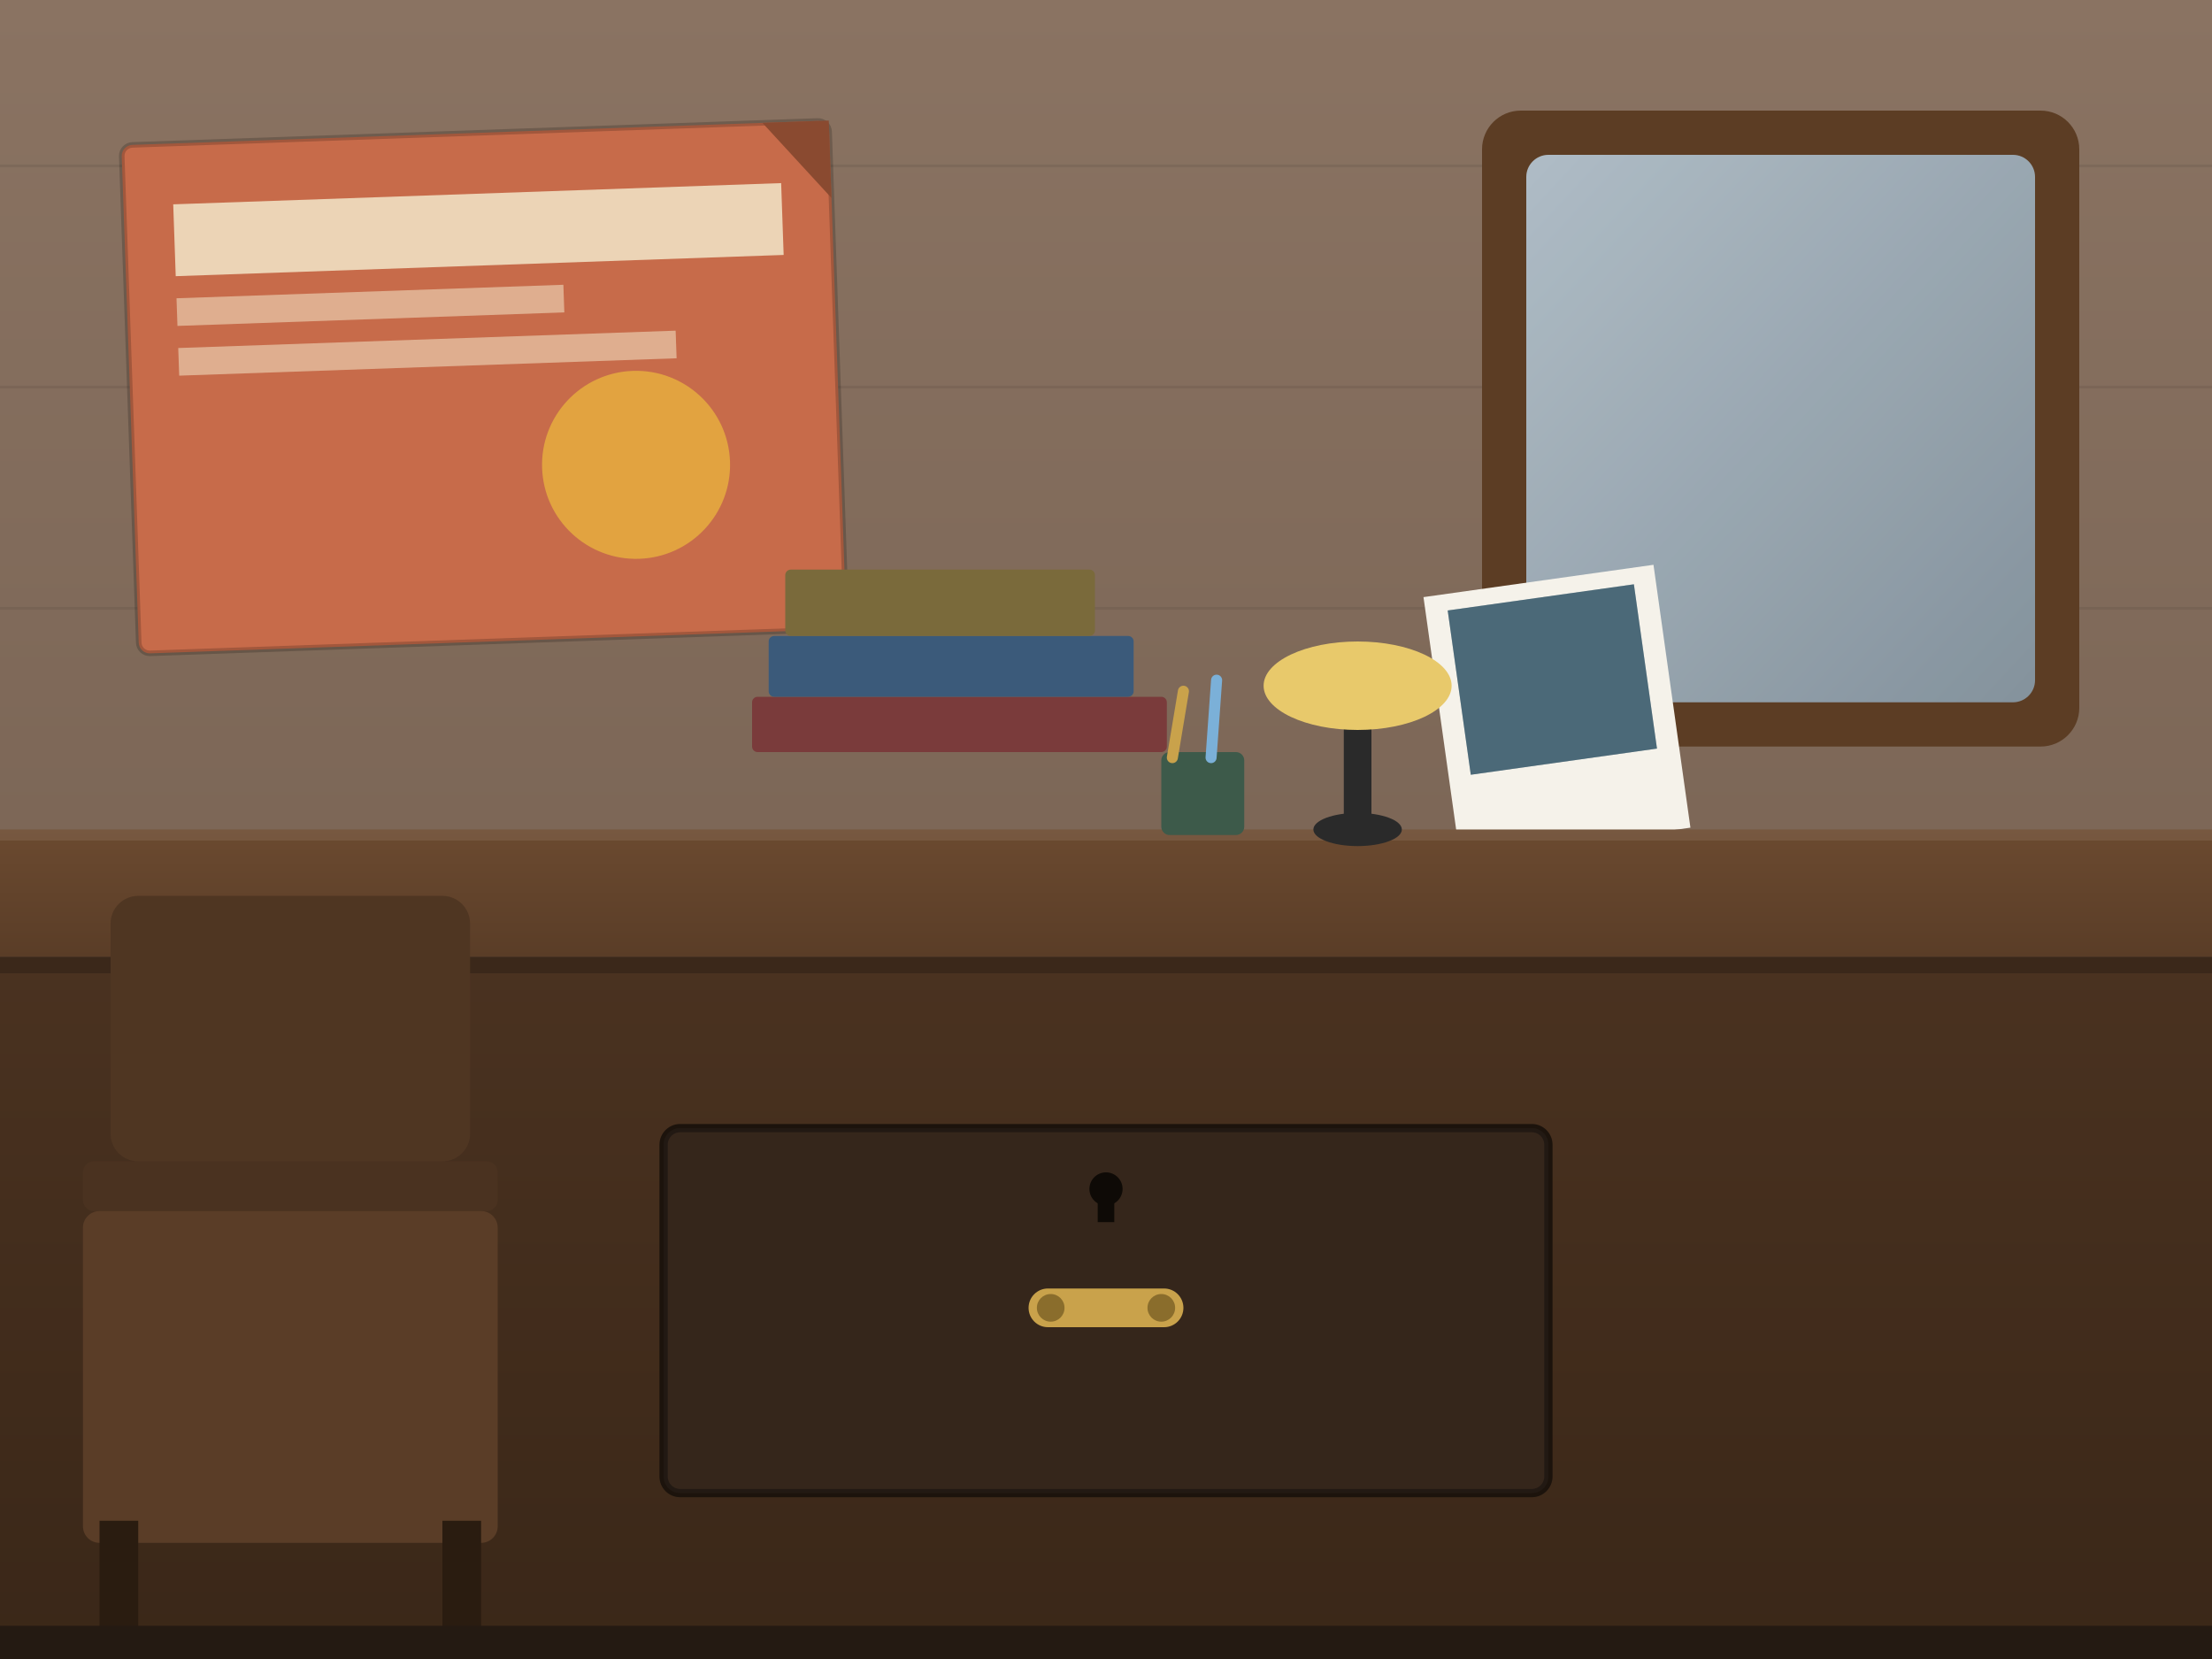
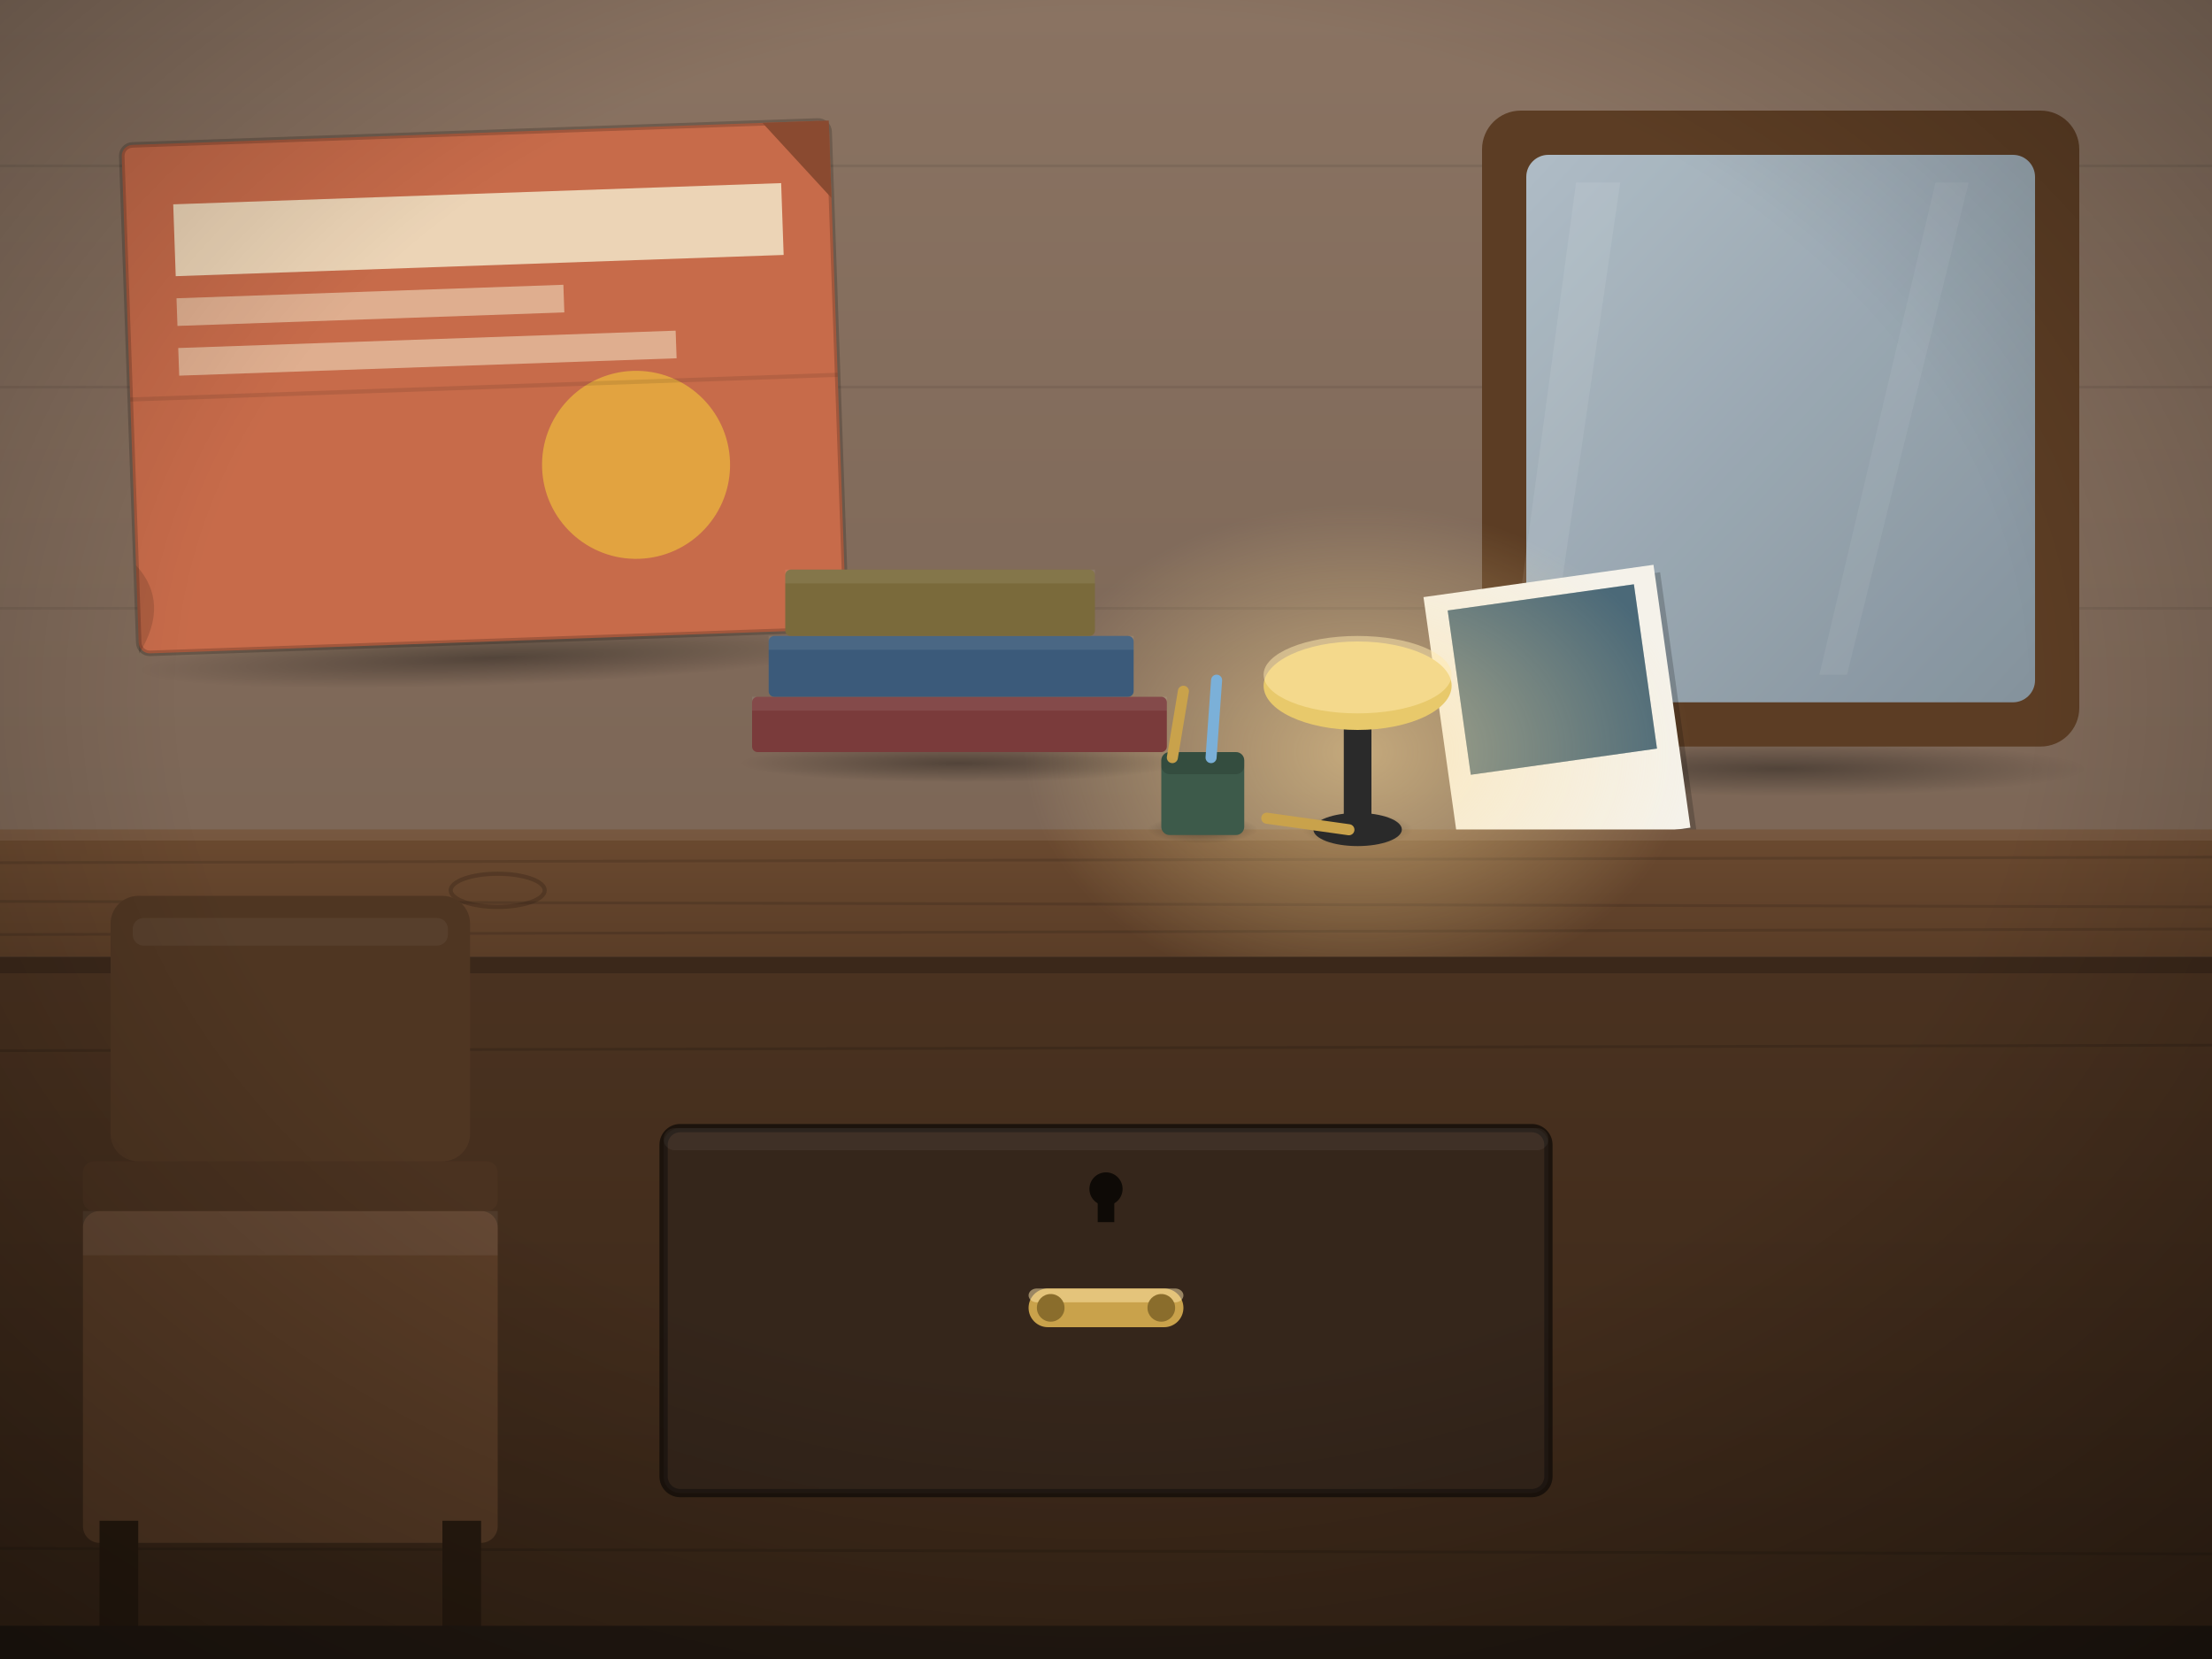
<svg xmlns="http://www.w3.org/2000/svg" viewBox="0 0 800 600">
  <defs>
    <linearGradient id="wall" x1="0" y1="0" x2="0" y2="1">
      <stop offset="0" stop-color="#8a7362" />
      <stop offset="1" stop-color="#6f5b4c" />
    </linearGradient>
    <linearGradient id="deskTop" x1="0" y1="0" x2="0" y2="1">
      <stop offset="0" stop-color="#6b4a30" />
      <stop offset="1" stop-color="#5a3d27" />
    </linearGradient>
    <linearGradient id="deskFront" x1="0" y1="0" x2="0" y2="1">
      <stop offset="0" stop-color="#4a3220" />
      <stop offset="1" stop-color="#3a2718" />
    </linearGradient>
    <linearGradient id="mirrorGlass" x1="0" y1="0" x2="1" y2="1">
      <stop offset="0" stop-color="#aab8c2" />
      <stop offset="1" stop-color="#7c8b96" />
    </linearGradient>
+     <radialGradient id="lampGlow" cx="0.5" cy="0.5" r="0.5">
+       <stop offset="0" stop-color="#ffdf9a" stop-opacity=".55" />
+       <stop offset="1" stop-color="#ffdf9a" stop-opacity="0" />
+     </radialGradient>
+     <radialGradient id="vignette" cx="0.5" cy="0.42" r="0.75">
+       <stop offset="0.55" stop-color="#000000" stop-opacity="0" />
+       <stop offset="1" stop-color="#000000" stop-opacity=".38" />
+     </radialGradient>
+     <radialGradient id="shadow" cx="0.5" cy="0.5" r="0.5">
+       <stop offset="0" stop-color="#000000" stop-opacity=".35" />
+       <stop offset="1" stop-color="#000000" stop-opacity="0" />
+     </radialGradient>
  </defs>
  <rect x="0" y="0" width="800" height="600" fill="url(#wall)" />
  <g stroke="#00000012" stroke-width="1">
    <line x1="0" y1="60" x2="800" y2="60" />
    <line x1="0" y1="140" x2="800" y2="140" />
    <line x1="0" y1="220" x2="800" y2="220" />
  </g>
  <g transform="rotate(-2 176 168)">
+     <ellipse cx="176" cy="238" rx="130" ry="10" fill="url(#shadow)" />
    <rect x="48" y="48" width="256" height="184" rx="4" fill="#c76b4a" />
    <rect x="48" y="48" width="256" height="184" rx="4" fill="none" stroke="#00000030" stroke-width="2" />
    <rect x="66" y="70" width="220" height="26" fill="#f2e6c9" opacity=".85" />
    <rect x="66" y="104" width="140" height="10" fill="#f2e6c9" opacity=".55" />
    <rect x="66" y="122" width="180" height="10" fill="#f2e6c9" opacity=".55" />
    <circle cx="230" cy="170" r="34" fill="#e8b23d" opacity=".8" />
    <path d="M280 48 L304 48 L304 76 Z" fill="#8a4a30" />
+     <line x1="48" y1="140" x2="304" y2="140" stroke="#00000018" stroke-width="1.5" />
+     <path d="M48 200 Q60 214 48 232 L48 200 Z" fill="#00000022" />
  </g>
  <g>
+     <ellipse cx="644" cy="278" rx="112" ry="10" fill="url(#shadow)" />
    <rect x="536" y="40" width="216" height="230" rx="14" fill="#5c3d24" />
    <rect x="552" y="56" width="184" height="198" rx="8" fill="url(#mirrorGlass)" />
    <rect x="552" y="56" width="184" height="198" rx="8" fill="#ffffff" opacity=".06" />
+     <path d="M570 66 L586 66 L560 244 L546 244 Z" fill="#ffffff" opacity=".08" />
+     <path d="M700 66 L712 66 L668 244 L658 244 Z" fill="#ffffff" opacity=".06" />
    <g transform="rotate(-8 560 250)">
+       <rect x="522" y="213" width="84" height="96" fill="#00000030" />
      <rect x="520" y="210" width="84" height="96" fill="#f5f2ea" />
      <rect x="528" y="216" width="68" height="60" fill="#5b7a8a" />
      <rect x="528" y="216" width="68" height="60" fill="#2f4a56" opacity=".35" />
    </g>
  </g>
  <rect x="0" y="300" width="800" height="46" fill="url(#deskTop)" />
  <rect x="0" y="300" width="800" height="4" fill="#ffffff" opacity=".08" />
+   <g stroke="#00000020" stroke-width="1">
+     <line x1="0" y1="312" x2="800" y2="310" />
+     <line x1="0" y1="326" x2="800" y2="328" />
+     <line x1="0" y1="338" x2="800" y2="336" />
+   </g>
+   <ellipse cx="180" cy="322" rx="17" ry="6" fill="none" stroke="#2a1c10" stroke-width="1.5" opacity=".3" />
+   <ellipse cx="491" cy="272" rx="120" ry="90" fill="url(#lampGlow)" />
  <g>
+     <ellipse cx="491" cy="300" rx="20" ry="6" fill="url(#shadow)" />
    <rect x="486" y="248" width="10" height="54" fill="#2a2a2a" />
    <ellipse cx="491" cy="248" rx="34" ry="16" fill="#e8c96b" />
+     <ellipse cx="491" cy="244" rx="34" ry="14" fill="#ffe9ae" opacity=".5" />
    <ellipse cx="491" cy="300" rx="16" ry="6" fill="#2a2a2a" />
  </g>
+   <ellipse cx="435" cy="300" rx="20" ry="5" fill="url(#shadow)" />
  <rect x="420" y="272" width="30" height="30" rx="3" fill="#3d5a4a" />
+   <rect x="420" y="272" width="30" height="8" rx="3" fill="#000000" opacity=".15" />
  <line x1="428" y1="250" x2="424" y2="274" stroke="#c9a24b" stroke-width="4" stroke-linecap="round" />
  <line x1="440" y1="246" x2="438" y2="274" stroke="#7bb0d8" stroke-width="4" stroke-linecap="round" />
+   <rect x="456" y="296" width="34" height="4" rx="2" fill="#c9a24b" transform="rotate(8 473 298)" />
  <g>
+     <ellipse cx="347" cy="276" rx="80" ry="7" fill="url(#shadow)" />
    <rect x="272" y="252" width="150" height="20" rx="2" fill="#7a3b3b" />
+     <rect x="272" y="252" width="150" height="5" fill="#ffffff" opacity=".08" />
    <rect x="278" y="230" width="132" height="22" rx="2" fill="#3b5a7a" />
+     <rect x="278" y="230" width="132" height="5" fill="#ffffff" opacity=".08" />
    <rect x="284" y="206" width="112" height="24" rx="2" fill="#7a6a3b" />
+     <rect x="284" y="206" width="112" height="5" fill="#ffffff" opacity=".08" />
  </g>
  <rect x="0" y="346" width="800" height="254" fill="url(#deskFront)" />
  <rect x="0" y="346" width="800" height="6" fill="#000000" opacity=".2" />
+   <g stroke="#00000022" stroke-width="1">
+     <line x1="0" y1="380" x2="800" y2="378" />
+     <line x1="0" y1="560" x2="800" y2="562" />
+   </g>
  <g>
    <rect x="240" y="408" width="320" height="132" rx="6" fill="#2f2015" stroke="#1c130c" stroke-width="3" />
    <rect x="240" y="408" width="320" height="132" rx="6" fill="#ffffff" opacity=".03" />
+     <rect x="240" y="408" width="320" height="8" rx="4" fill="#ffffff" opacity=".05" />
    <rect x="372" y="466" width="56" height="14" rx="7" fill="#c9a24b" />
+     <rect x="372" y="466" width="56" height="5" rx="3" fill="#ffe6ab" opacity=".5" />
    <circle cx="380" cy="473" r="5" fill="#8a6d2c" />
    <circle cx="420" cy="473" r="5" fill="#8a6d2c" />
    <circle cx="400" cy="430" r="6" fill="#0e0a06" />
    <rect x="397" y="430" width="6" height="12" fill="#0e0a06" />
  </g>
  <g transform="translate(30,420)">
+     <ellipse cx="75" cy="196" rx="78" ry="10" fill="url(#shadow)" />
    <rect x="0" y="0" width="150" height="18" rx="4" fill="#4a3220" />
    <rect x="0" y="18" width="150" height="120" rx="6" fill="#5a3d27" />
+     <rect x="0" y="18" width="150" height="16" fill="#ffffff" opacity=".06" />
    <rect x="10" y="-96" width="130" height="96" rx="10" fill="#5a3d27" />
    <rect x="10" y="-96" width="130" height="96" rx="10" fill="#000000" opacity=".12" />
+     <rect x="18" y="-88" width="114" height="10" rx="4" fill="#ffffff" opacity=".05" />
    <rect x="6" y="130" width="14" height="70" fill="#2a1c10" />
    <rect x="130" y="130" width="14" height="70" fill="#2a1c10" />
  </g>
  <rect x="0" y="588" width="800" height="12" fill="#241a12" />
+   <rect x="0" y="0" width="800" height="600" fill="url(#vignette)" />
</svg>
